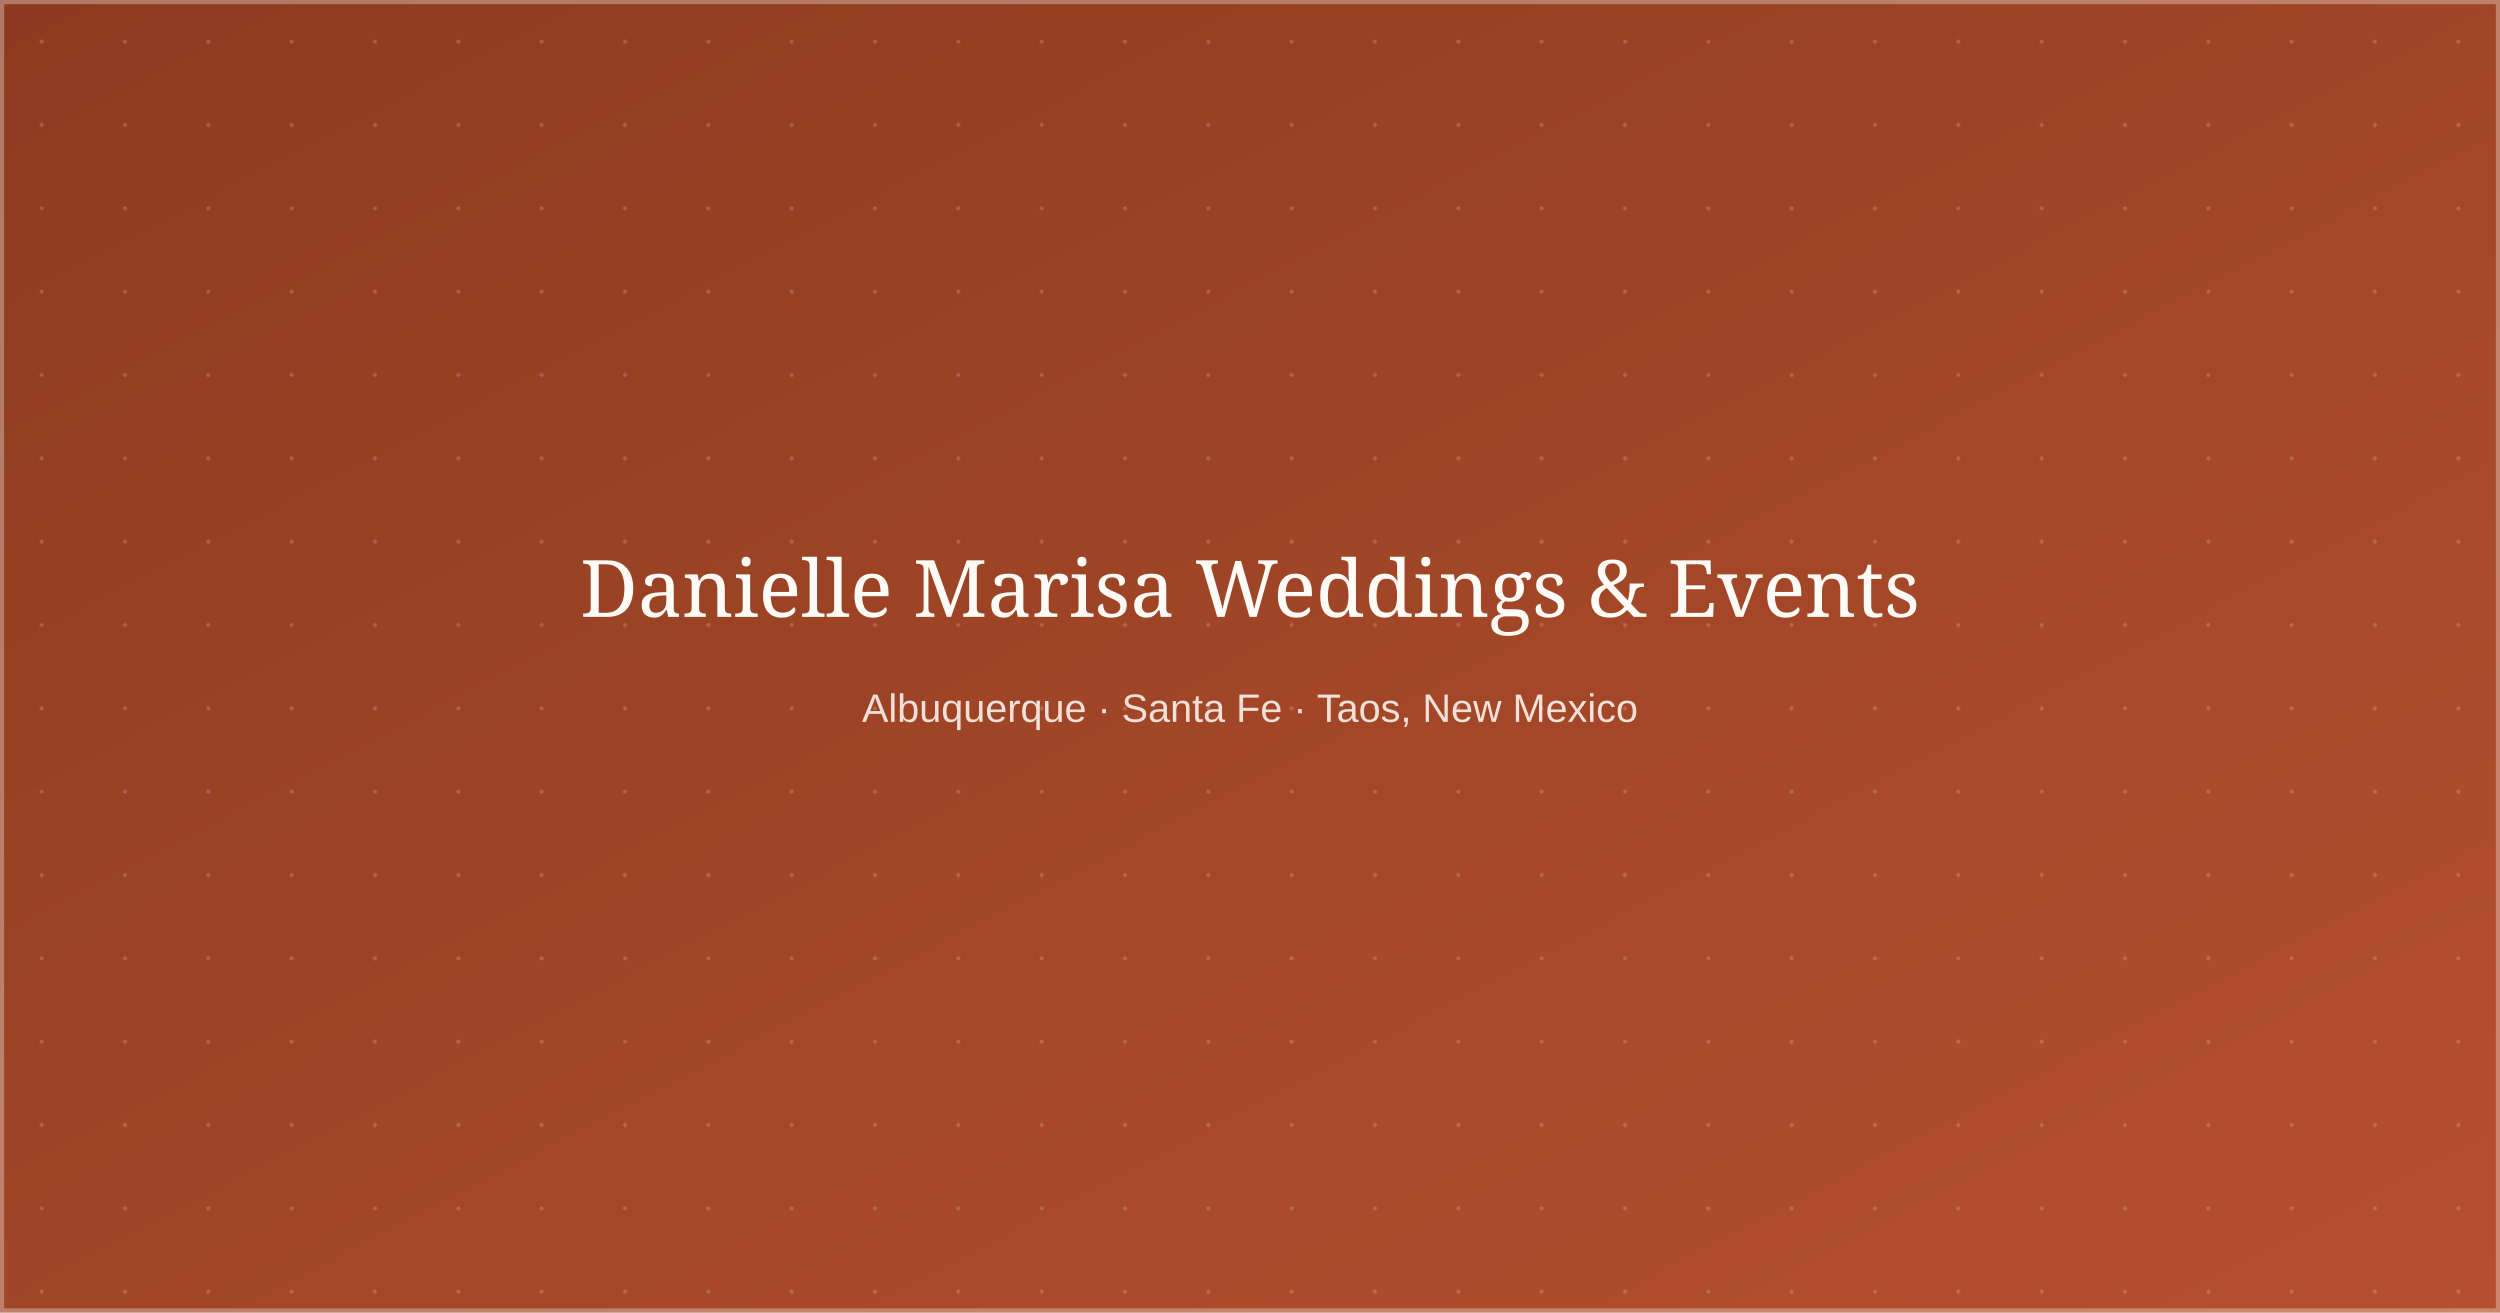
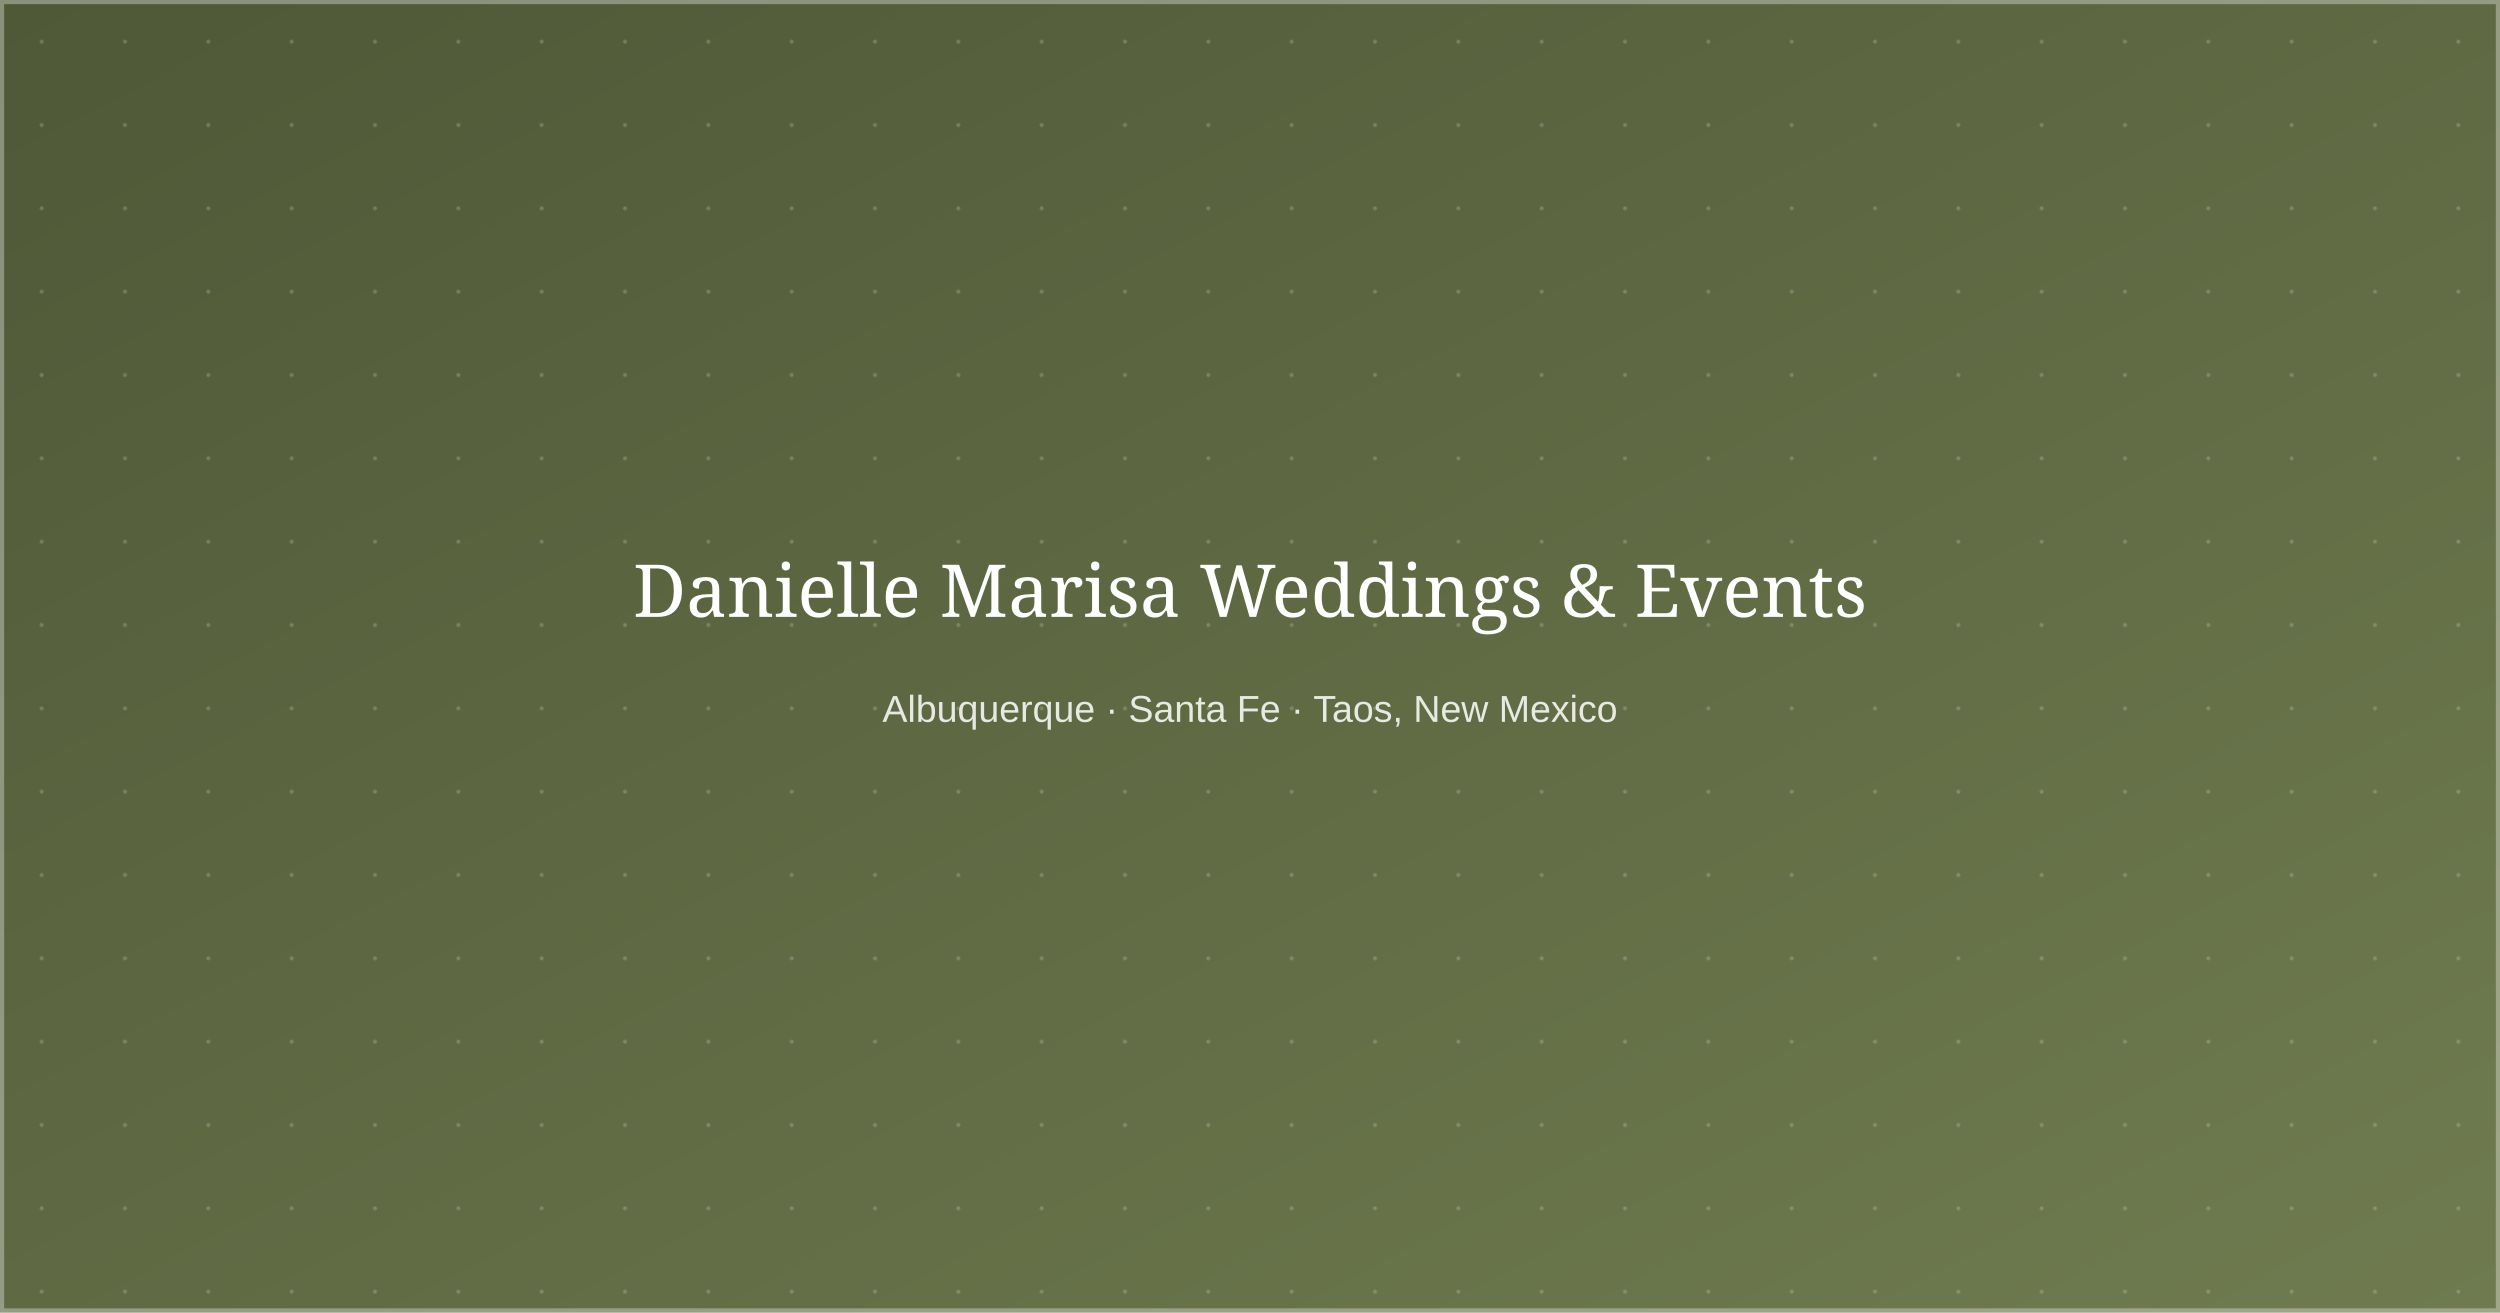
<svg xmlns="http://www.w3.org/2000/svg" width="1200" height="630" viewBox="0 0 1200 630">
  <defs>
    <linearGradient id="g" x1="0" y1="0" x2="1" y2="1">
-       <stop offset="0" stop-color="#8C3B20" />
-       <stop offset="1" stop-color="#B5502E" />
+       <stop offset="0" stop-color="#4F5837" />
+       <stop offset="1" stop-color="#6F7B4F" />
    </linearGradient>
    <pattern id="p" width="40" height="40" patternUnits="userSpaceOnUse">
      <rect width="40" height="40" fill="none" />
-       <circle cx="20" cy="20" r="1" fill="#FFFCF7" opacity="0.18" />
+       <circle cx="20" cy="20" r="1" fill="#FFFFFF" opacity="0.18" />
    </pattern>
  </defs>
  <rect width="1200" height="630" fill="url(#g)" />
  <rect width="1200" height="630" fill="url(#p)" />
-   <rect x="1" y="1" width="1198" height="628" fill="none" stroke="#F6EFE4" stroke-opacity="0.35" stroke-width="2" />
-   <text x="50%" y="47%" text-anchor="middle" font-family="Georgia, serif" font-size="38" fill="#FFFCF7">Danielle Marisa Weddings &amp; Events</text>
-   <text x="50%" y="55%" text-anchor="middle" font-family="Arial, sans-serif" font-size="19" fill="#FFFCF7" opacity="0.85">Albuquerque · Santa Fe · Taos, New Mexico</text>
+   <rect x="1" y="1" width="1198" height="628" fill="none" stroke="#FAF9F4" stroke-opacity="0.35" stroke-width="2" />
+   <text x="50%" y="47%" text-anchor="middle" font-family="Georgia, serif" font-size="35" fill="#FFFFFF">Danielle Marisa Weddings &amp; Events</text>
+   <text x="50%" y="55%" text-anchor="middle" font-family="Arial, sans-serif" font-size="18" fill="#FFFFFF" opacity="0.85">Albuquerque · Santa Fe · Taos, New Mexico</text>
</svg>
